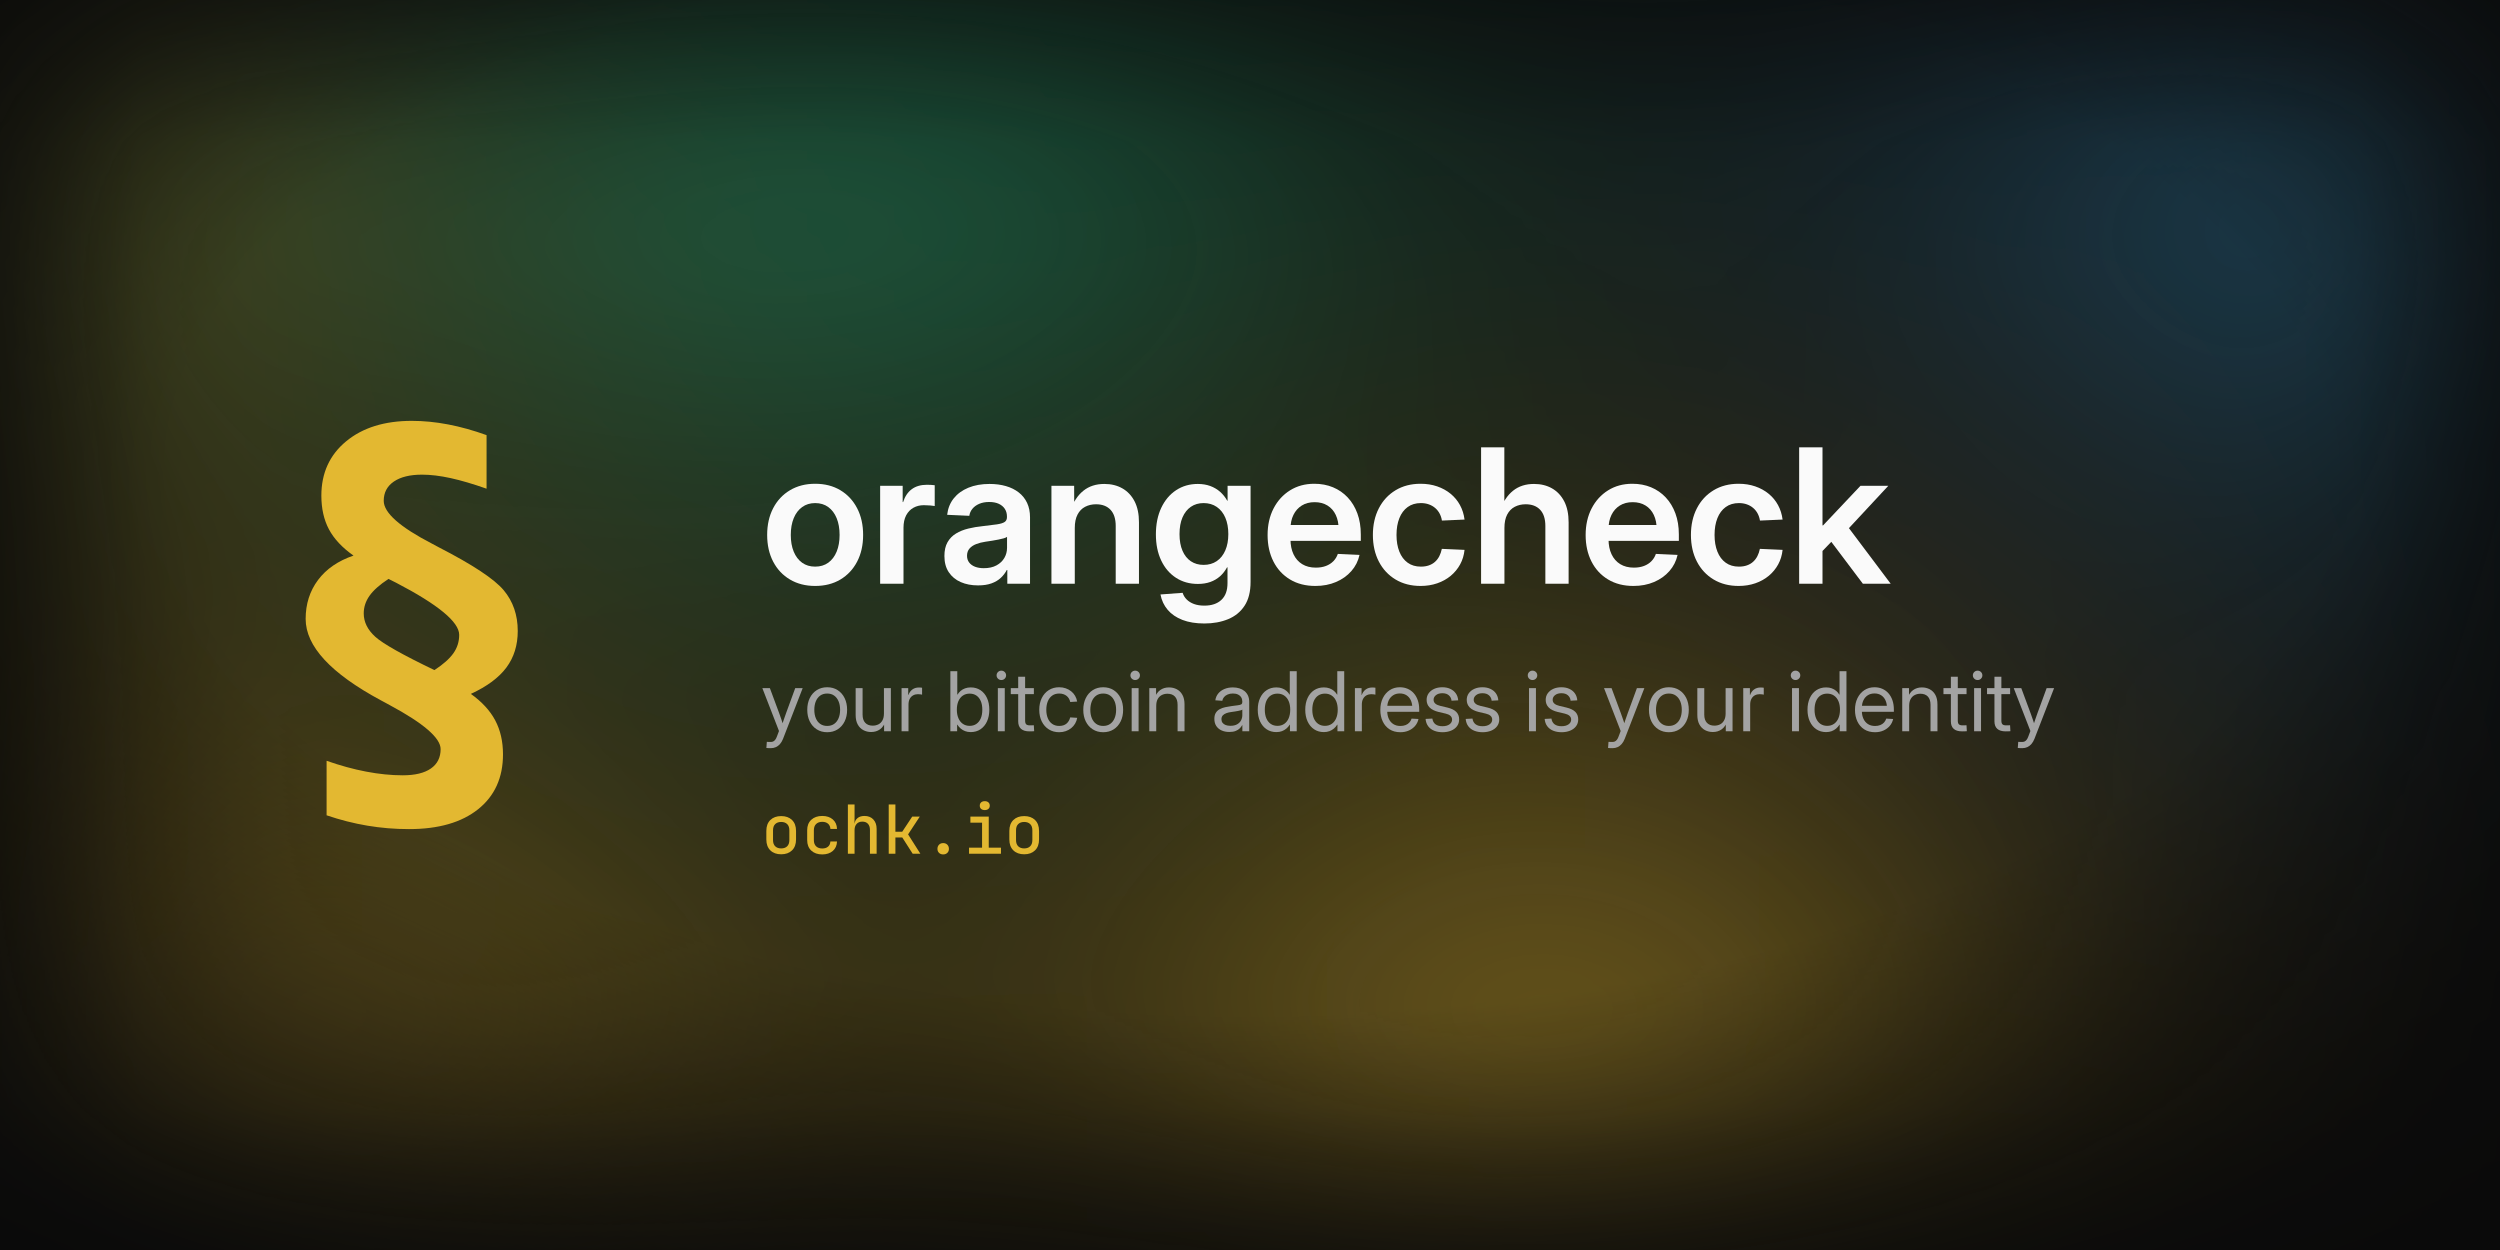
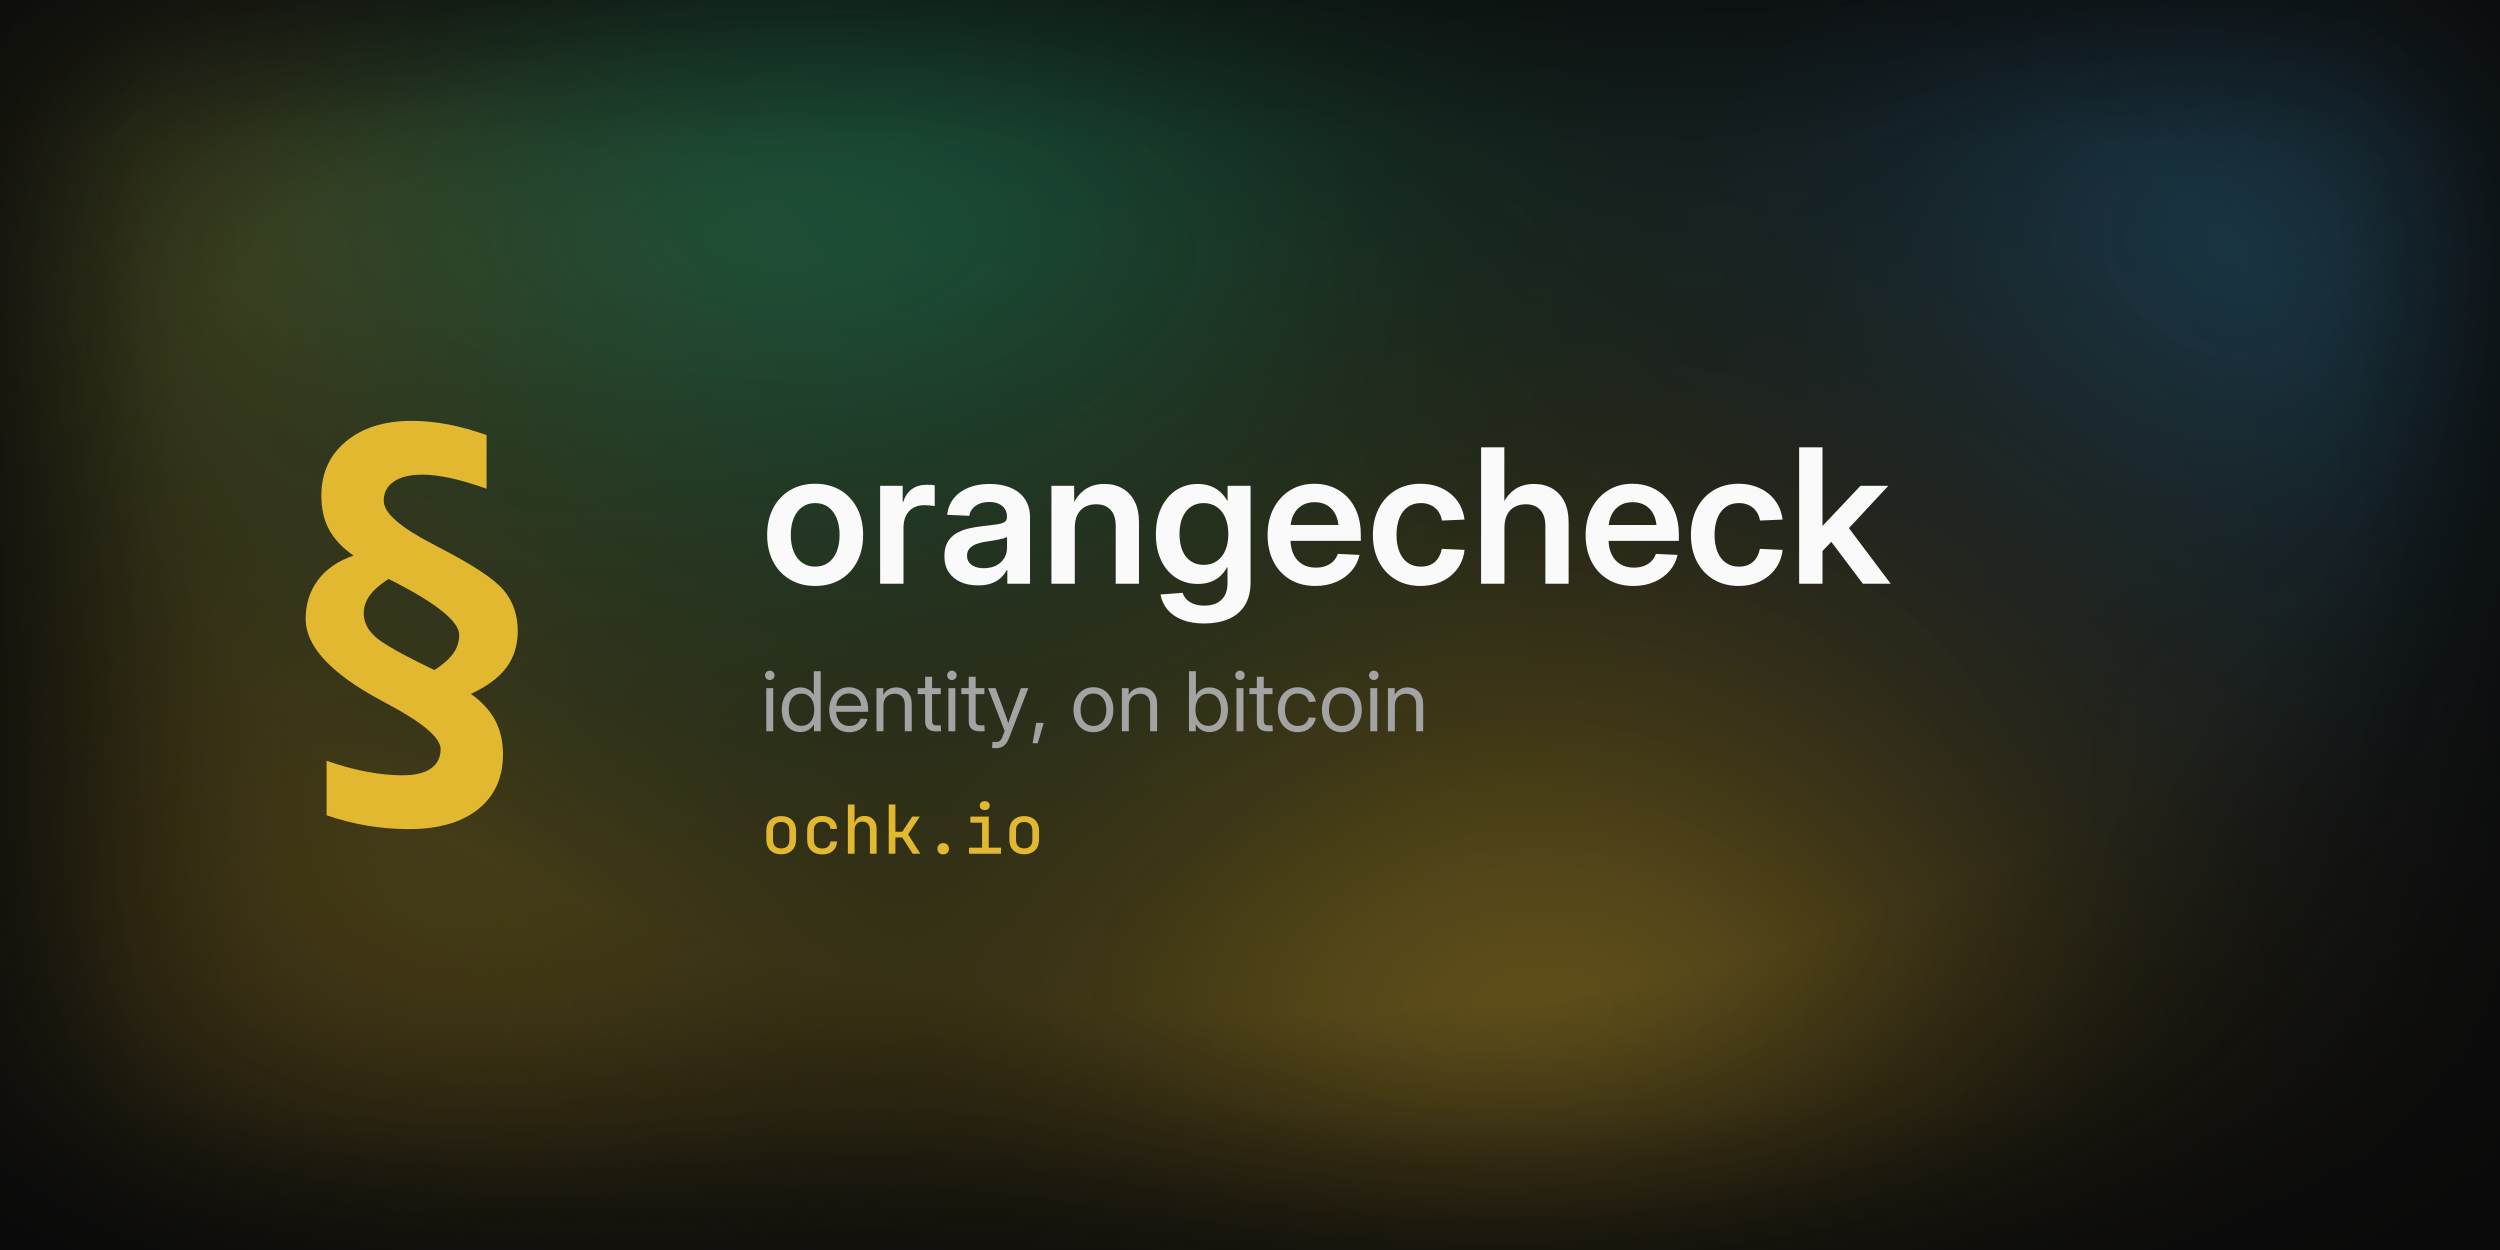
<svg xmlns="http://www.w3.org/2000/svg" width="1280" height="640" viewBox="0 0 1280 640" role="img" aria-label="orangecheck — github banner (gold/dark)">
  <rect width="1280" height="640" fill="#0a0a0a" />
  <filter id="aublur" x="-20%" y="-20%" width="140%" height="140%">
    <feGaussianBlur stdDeviation="76.8" />
  </filter>
  <mask id="aumask">
    <rect width="1280" height="640" fill="url(#aufade)" />
  </mask>
  <defs>
    <radialGradient id="au0" cx="50%" cy="50%" r="50%">
      <stop offset="0%" stop-color="#e3b831" stop-opacity="0.95" />
      <stop offset="62%" stop-color="#e3b831" stop-opacity="0.18" />
      <stop offset="100%" stop-color="#e3b831" stop-opacity="0" />
    </radialGradient>
    <radialGradient id="au1" cx="50%" cy="50%" r="50%">
      <stop offset="0%" stop-color="#34c98a" stop-opacity="0.95" />
      <stop offset="62%" stop-color="#34c98a" stop-opacity="0.18" />
      <stop offset="100%" stop-color="#34c98a" stop-opacity="0" />
    </radialGradient>
    <radialGradient id="au2" cx="50%" cy="50%" r="50%">
      <stop offset="0%" stop-color="#3f9fd1" stop-opacity="0.95" />
      <stop offset="62%" stop-color="#3f9fd1" stop-opacity="0.18" />
      <stop offset="100%" stop-color="#3f9fd1" stop-opacity="0" />
    </radialGradient>
    <radialGradient id="au3" cx="50%" cy="50%" r="50%">
      <stop offset="0%" stop-color="#e3b831" stop-opacity="0.95" />
      <stop offset="62%" stop-color="#e3b831" stop-opacity="0.18" />
      <stop offset="100%" stop-color="#e3b831" stop-opacity="0" />
    </radialGradient>
    <radialGradient id="au4" cx="50%" cy="50%" r="50%">
      <stop offset="0%" stop-color="#e3b831" stop-opacity="0.95" />
      <stop offset="62%" stop-color="#e3b831" stop-opacity="0.18" />
      <stop offset="100%" stop-color="#e3b831" stop-opacity="0" />
    </radialGradient>
    <radialGradient id="aufade" cx="50%" cy="38%" r="78%">
      <stop offset="55%" stop-color="#fff" stop-opacity="1" />
      <stop offset="100%" stop-color="#fff" stop-opacity="0" />
    </radialGradient>
  </defs>
  <g opacity="0.62" filter="url(#aublur)" mask="url(#aumask)">
    <ellipse cx="-64.0" cy="-64.0" rx="588.8" ry="608.0" fill="url(#au0)" />
    <ellipse cx="435.2" cy="-32.0" rx="537.6" ry="576.0" fill="url(#au1)" />
    <ellipse cx="1254.4" cy="-51.2" rx="588.8" ry="608.0" fill="url(#au2)" />
    <ellipse cx="793.6" cy="608.0" rx="512.0" ry="544.0" fill="url(#au3)" />
    <ellipse cx="153.6" cy="652.8" rx="537.6" ry="544.0" fill="url(#au4)" />
  </g>
  <g transform="translate(76.8 186.0) scale(0.2617)" fill="#fafafa">
    <path d="M518 856Q463 820 438.5 785.5Q414 751 414 711Q414 657 462.5 613.0Q511 569 711 473Q766 509 790.5 543.5Q815 578 815 621Q815 702 550 840ZM930 1460V1235Q845 1265 779.0 1279.5Q713 1294 659 1294Q583 1294 540.5 1265.0Q498 1236 498 1184Q498 1109 701 1004Q720 994 729 989Q943 879 1002.0 808.5Q1061 738 1061 637Q1061 548 1013.5 484.0Q966 420 864 373Q934 323 966.5 261.5Q999 200 999 119Q999 -28 894.5 -111.5Q790 -195 604 -195Q515 -195 429.0 -180.5Q343 -166 258 -137V92Q343 62 424.0 46.5Q505 31 578 31Q655 31 696.0 59.5Q737 88 737 141Q737 211 523 326L512 332L486 346Q170 516 170 688Q170 782 222.0 851.5Q274 921 371 954Q300 1004 268.0 1064.0Q236 1124 236 1206Q236 1348 340.0 1434.0Q444 1520 616 1520Q690 1520 768.5 1505.0Q847 1490 930 1460Z" fill="#e3b831" transform="translate(225.3457 820.5434) scale(0.465726 -0.465726)" />
  </g>
  <g fill="#fafafa">
    <path transform="translate(389.60 298.88) scale(0.04688 -0.04688)" d="M592 -24Q436 -24 317.50 46Q199 116 133.50 241.50Q68 367 68 533Q68 699 133.50 825Q199 951 317.50 1021.50Q436 1092 592 1092Q750 1092 867.50 1021.50Q985 951 1050.50 825Q1116 699 1116 533Q1116 367 1050.50 241.50Q985 116 867.50 46Q750 -24 592 -24ZM592 187Q676 187 735.50 230Q795 273 827 351Q859 429 859 533Q859 638 827 716Q795 794 735.50 837.50Q676 881 592 881Q510 881 450 837.50Q390 794 358 716Q326 638 326 533Q326 428 358 350.50Q390 273 449.50 230Q509 187 592 187Z" />
    <path transform="translate(445.15 298.88) scale(0.04688 -0.04688)" d="M117 0V1070H363V892H368Q397 984 462 1032.50Q527 1081 629 1081Q653 1081 675.50 1079.50Q698 1078 713 1076V849Q699 852 664.50 855Q630 858 594 858Q531 858 480.50 830Q430 802 401 747Q372 692 372 611V0Z" />
    <path transform="translate(480.21 298.88) scale(0.04688 -0.04688)" d="M438 -18Q332 -18 249.50 18Q167 54 119 125.50Q71 197 71 303Q71 394 105 453.50Q139 513 197.50 548.50Q256 584 331.50 602.50Q407 621 488 629Q586 640 644 648.50Q702 657 728 674Q754 691 754 727V734Q754 782 731 817.50Q708 853 665 873Q622 893 560 893Q498 893 451.50 873Q405 853 377 819Q349 785 343 742L101 753Q113 857 172.50 932Q232 1007 332 1048.50Q432 1090 564 1090Q662 1090 743 1066.50Q824 1043 883 997Q942 951 974 883Q1006 815 1006 726V0H758V150H752Q728 103 687 64.50Q646 26 585 4Q524 -18 438 -18ZM501 170Q583 170 639.50 200.50Q696 231 725.50 281.50Q755 332 755 393V512Q743 503 718.50 496Q694 489 661 482.50Q628 476 591.50 470Q555 464 519 459Q464 451 418.50 433.50Q373 416 345.50 385Q318 354 318 305Q318 263 341 232.50Q364 202 405 186Q446 170 501 170Z" />
    <path transform="translate(532.85 298.88) scale(0.04688 -0.04688)" d="M372 610V0H117V1070H365L366 799H323Q373 941 465.50 1015.50Q558 1090 695 1090Q807 1090 892 1041.50Q977 993 1025 900Q1073 807 1073 671V0H819V631Q819 747 762.50 807.50Q706 868 604 868Q538 868 485 840.50Q432 813 402 755.50Q372 698 372 610Z" />
    <path transform="translate(588.63 298.88) scale(0.04688 -0.04688)" d="M597 -434Q459 -434 358 -395Q257 -356 196.50 -284.50Q136 -213 118 -117L360 -99Q373 -141 405 -172.50Q437 -204 485 -221.50Q533 -239 597 -239Q716 -239 783 -176.50Q850 -114 850 6V179H845Q814 122 768.50 81.50Q723 41 662.50 19.50Q602 -2 526 -2Q391 -2 287.50 65Q184 132 126 254Q68 376 68 539Q68 705 126.50 829Q185 953 288.50 1021.50Q392 1090 526 1090Q601 1090 662 1067.50Q723 1045 769.50 1004Q816 963 847 907H851V1070H1102V21Q1102 -140 1036.50 -240Q971 -340 856.50 -387Q742 -434 597 -434ZM589 206Q672 206 732.50 247Q793 288 826 364Q859 440 859 542Q859 645 826.50 721Q794 797 733 839Q672 881 589 881Q509 881 450 840.50Q391 800 358.50 724.50Q326 649 326 542Q326 436 358.50 360.50Q391 285 450 245.50Q509 206 589 206Z" />
    <path transform="translate(645.82 298.88) scale(0.04688 -0.04688)" d="M590 -24Q430 -24 312.50 47Q195 118 131.50 243.50Q68 369 68 532Q68 696 133 822Q198 948 313 1020Q428 1092 578 1092Q690 1092 782.50 1053.50Q875 1015 943 942.50Q1011 870 1048.50 768Q1086 666 1086 539V468H174V642H958L844 594Q844 685 812.50 751.50Q781 818 722 854.50Q663 891 581 891Q500 891 441 854Q382 817 350 751.50Q318 686 318 598V486Q318 392 351 322Q384 252 446 214Q508 176 595 176Q657 176 705.50 194.50Q754 213 787 247Q820 281 835 326L1072 315Q1050 215 983 138.50Q916 62 815 19Q714 -24 590 -24Z" />
    <path transform="translate(699.73 298.88) scale(0.04688 -0.04688)" d="M589 -24Q433 -24 315.50 46.50Q198 117 133 242.50Q68 368 68 533Q68 698 133 824Q198 950 315.50 1021Q433 1092 589 1092Q687 1092 770 1063.50Q853 1035 916.50 983Q980 931 1019 859.50Q1058 788 1069 701L822 690Q815 733 796 768Q777 803 747.50 828Q718 853 679 867Q640 881 592 881Q507 881 447.50 837.50Q388 794 357 716Q326 638 326 533Q326 429 357 351Q388 273 447.50 230Q507 187 592 187Q641 187 679.50 200.50Q718 214 746.50 239.50Q775 265 793.50 301Q812 337 821 381L1069 370Q1060 283 1021 211.50Q982 140 918.50 87Q855 34 771 5Q687 -24 589 -24Z" />
    <path transform="translate(752.83 298.88) scale(0.04688 -0.04688)" d="M372 610V0H117V1490H371V799H323Q373 941 465.50 1015.50Q558 1090 695 1090Q807 1090 892 1041.50Q977 993 1025 900Q1073 807 1073 671V0H819V631Q819 747 762.50 807.50Q706 868 604 868Q538 868 485 840.50Q432 813 402 755.50Q372 698 372 610Z" />
    <path transform="translate(808.66 298.88) scale(0.04688 -0.04688)" d="M590 -24Q430 -24 312.50 47Q195 118 131.50 243.50Q68 369 68 532Q68 696 133 822Q198 948 313 1020Q428 1092 578 1092Q690 1092 782.50 1053.50Q875 1015 943 942.50Q1011 870 1048.50 768Q1086 666 1086 539V468H174V642H958L844 594Q844 685 812.50 751.50Q781 818 722 854.50Q663 891 581 891Q500 891 441 854Q382 817 350 751.50Q318 686 318 598V486Q318 392 351 322Q384 252 446 214Q508 176 595 176Q657 176 705.50 194.50Q754 213 787 247Q820 281 835 326L1072 315Q1050 215 983 138.50Q916 62 815 19Q714 -24 590 -24Z" />
    <path transform="translate(862.57 298.88) scale(0.04688 -0.04688)" d="M589 -24Q433 -24 315.50 46.50Q198 117 133 242.50Q68 368 68 533Q68 698 133 824Q198 950 315.50 1021Q433 1092 589 1092Q687 1092 770 1063.50Q853 1035 916.50 983Q980 931 1019 859.50Q1058 788 1069 701L822 690Q815 733 796 768Q777 803 747.50 828Q718 853 679 867Q640 881 592 881Q507 881 447.50 837.50Q388 794 357 716Q326 638 326 533Q326 429 357 351Q388 273 447.50 230Q507 187 592 187Q641 187 679.50 200.50Q718 214 746.50 239.50Q775 265 793.50 301Q812 337 821 381L1069 370Q1060 283 1021 211.50Q982 140 918.50 87Q855 34 771 5Q687 -24 589 -24Z" />
    <path transform="translate(915.68 298.88) scale(0.04688 -0.04688)" d="M350 335V637H378L787 1070H1091L600 542H549ZM117 0V1490H372V0ZM813 0 447 486 618 664 1117 0Z" />
  </g>
  <g fill="#a3a3a3">
-     <path transform="translate(389.60 374.40) scale(0.02063 -0.02063)" d="M135 -415 146 -264 231 -265Q269 -268 298.50 -256Q328 -244 352.50 -214Q377 -184 396 -132L448 6L35 1070H222L452 450Q483 367 510 285.50Q537 204 563 123H513Q539 204 566.50 286Q594 368 624 450L851 1070H1036L548 -190Q518 -265 474 -316Q430 -367 372.50 -393.50Q315 -420 246 -420Q215 -420 187 -418.50Q159 -417 135 -415Z" />
-     <path transform="translate(411.69 374.40) scale(0.02063 -0.02063)" d="M573 -24Q426 -24 314.50 47Q203 118 141 243Q79 368 79 532Q79 697 141 823Q203 949 314.50 1020.50Q426 1092 573 1092Q722 1092 833 1020.50Q944 949 1006 823Q1068 697 1068 532Q1068 368 1006 243Q944 118 833 47Q722 -24 573 -24ZM573 132Q676 132 747.50 183Q819 234 856.50 324.50Q894 415 894 532Q894 651 856.50 741.50Q819 832 747.50 884Q676 936 573 936Q471 936 399.50 884.50Q328 833 291 742Q254 651 254 532Q254 414 291 324Q328 234 399.50 183Q471 132 573 132Z" />
-     <path transform="translate(435.35 374.40) scale(0.02063 -0.02063)" d="M519 -19Q412 -19 324 27.50Q236 74 184.50 168Q133 262 133 402V1070H305V414Q305 279 371.50 209Q438 139 556 139Q634 139 697 170.50Q760 202 797.50 269.50Q835 337 835 440V1070H1007V0H839V259H882Q830 114 737 47.50Q644 -19 519 -19Z" />
-     <path transform="translate(458.86 374.40) scale(0.02063 -0.02063)" d="M133 0V1070H298V902H304Q333 985 399.50 1035.50Q466 1086 566 1086Q588 1086 609 1084Q630 1082 642 1080V908Q632 911 603 915.50Q574 920 537 920Q474 920 421 891.50Q368 863 336.50 805.50Q305 748 305 661V0Z" />
-     <path transform="translate(483.84 374.40) scale(0.02063 -0.02063)" d="M639 -21Q562 -21 499.50 2.50Q437 26 389 67.50Q341 109 307 163H301V0H133V1490H305V909H310Q341 961 388 1001.50Q435 1042 498.50 1065Q562 1088 639 1088Q777 1088 881 1019Q985 950 1042.50 825Q1100 700 1100 534Q1100 369 1042.50 244Q985 119 881 49Q777 -21 639 -21ZM613 134Q708 134 778 181.50Q848 229 887 318.50Q926 408 926 535Q926 662 887 751Q848 840 778 887Q708 934 613 934Q514 934 442 884.50Q370 835 332 745.50Q294 656 294 535Q294 415 332.50 324.50Q371 234 442.50 184Q514 134 613 134Z" />
-     <path transform="translate(508.15 374.40) scale(0.02063 -0.02063)" d="M133 0V1070H305V0ZM220 1271Q171 1271 136.50 1305Q102 1339 102 1387Q102 1436 136.50 1470Q171 1504 219 1504Q269 1504 303.50 1470Q338 1436 338 1387Q338 1339 303.50 1305Q269 1271 220 1271Z" />
-     <path transform="translate(517.19 374.40) scale(0.02063 -0.02063)" d="M589 1070V922H16V1070ZM200 1353H372V264Q372 199 398.50 172.50Q425 146 491 146Q513 146 539.50 147Q566 148 588 149L596 1Q570 -1 538 -2Q506 -3 478 -3Q340 -3 270 60Q200 123 200 246Z" />
-     <path transform="translate(530.47 374.40) scale(0.02063 -0.02063)" d="M573 -24Q426 -24 314.50 47Q203 118 141 243Q79 368 79 532Q79 697 141 823Q203 949 314.50 1020.50Q426 1092 573 1092Q661 1092 736.50 1065.50Q812 1039 871 992Q930 945 968 880Q1006 815 1020 737L848 726Q838 772 815.50 810.50Q793 849 758 877Q723 905 677 920.50Q631 936 573 936Q471 936 399.50 884.50Q328 833 291 742Q254 651 254 532Q254 414 291 324Q328 234 399.50 183Q471 132 573 132Q632 132 677.50 147Q723 162 756 190Q789 218 812 257Q835 296 847 344L1021 333Q1008 256 969.50 190.50Q931 125 871.50 77Q812 29 736.50 2.50Q661 -24 573 -24Z" />
-     <path transform="translate(553.01 374.40) scale(0.02063 -0.02063)" d="M573 -24Q426 -24 314.50 47Q203 118 141 243Q79 368 79 532Q79 697 141 823Q203 949 314.50 1020.50Q426 1092 573 1092Q722 1092 833 1020.50Q944 949 1006 823Q1068 697 1068 532Q1068 368 1006 243Q944 118 833 47Q722 -24 573 -24ZM573 132Q676 132 747.50 183Q819 234 856.50 324.50Q894 415 894 532Q894 651 856.50 741.50Q819 832 747.50 884Q676 936 573 936Q471 936 399.50 884.50Q328 833 291 742Q254 651 254 532Q254 414 291 324Q328 234 399.50 183Q471 132 573 132Z" />
-     <path transform="translate(576.67 374.40) scale(0.02063 -0.02063)" d="M133 0V1070H305V0ZM220 1271Q171 1271 136.50 1305Q102 1339 102 1387Q102 1436 136.50 1470Q171 1504 219 1504Q269 1504 303.50 1470Q338 1436 338 1387Q338 1339 303.50 1305Q269 1271 220 1271Z" />
-     <path transform="translate(585.70 374.40) scale(0.02063 -0.02063)" d="M305 630V0H133V1070H301V810H258Q310 956 403 1022Q496 1088 621 1088Q729 1088 816.50 1041.50Q904 995 955.50 902Q1007 809 1007 668V0H835V655Q835 791 769 861Q703 931 584 931Q507 931 443.50 899Q380 867 342.50 800.50Q305 734 305 630Z" />
-     <path transform="translate(620.06 374.40) scale(0.02063 -0.02063)" d="M453 -18Q348 -18 264 19Q180 56 131 128.50Q82 201 82 307Q82 399 118 457Q154 515 214.50 547.50Q275 580 351 597Q427 614 506 624Q606 638 665.50 645Q725 652 750.50 668.50Q776 685 776 725V734Q776 795 749 840Q722 885 669.50 911Q617 937 542 937Q468 937 411 912Q354 887 320.50 846Q287 805 279 756L106 768Q120 866 179 937.50Q238 1009 331.50 1048.50Q425 1088 541 1088Q625 1088 699 1066Q773 1044 828.50 999Q884 954 915.50 887Q947 820 947 730V0H777V150H771Q752 112 714 73Q676 34 612.50 8Q549 -18 453 -18ZM479 135Q582 135 648 173Q714 211 745 271.50Q776 332 776 401V538Q766 528 737 519.50Q708 511 667.50 503.50Q627 496 582.50 489Q538 482 498 477Q436 469 381 449.50Q326 430 292 394Q258 358 258 297Q258 246 285 210Q312 174 362 154.50Q412 135 479 135Z" />
-     <path transform="translate(642.34 374.40) scale(0.02063 -0.02063)" d="M540 -21Q403 -21 298.50 49Q194 119 136.50 244Q79 369 79 534Q79 700 137 825Q195 950 299 1019Q403 1088 541 1088Q619 1088 681.50 1065Q744 1042 791.50 1001.50Q839 961 869 909H874V1490H1046V0H878V163H872Q839 109 790.50 67.50Q742 26 680 2.50Q618 -21 540 -21ZM567 134Q666 134 737.50 184Q809 234 847 324.50Q885 415 885 535Q885 656 847 745.50Q809 835 737.50 884.50Q666 934 567 934Q472 934 401.50 887Q331 840 292.50 751Q254 662 254 535Q254 408 293 318.50Q332 229 402.50 181.50Q473 134 567 134Z" />
-     <path transform="translate(666.66 374.40) scale(0.02063 -0.02063)" d="M540 -21Q403 -21 298.50 49Q194 119 136.50 244Q79 369 79 534Q79 700 137 825Q195 950 299 1019Q403 1088 541 1088Q619 1088 681.50 1065Q744 1042 791.50 1001.50Q839 961 869 909H874V1490H1046V0H878V163H872Q839 109 790.50 67.50Q742 26 680 2.50Q618 -21 540 -21ZM567 134Q666 134 737.50 184Q809 234 847 324.50Q885 415 885 535Q885 656 847 745.50Q809 835 737.50 884.50Q666 934 567 934Q472 934 401.50 887Q331 840 292.50 751Q254 662 254 535Q254 408 293 318.50Q332 229 402.50 181.50Q473 134 567 134Z" />
-     <path transform="translate(690.97 374.40) scale(0.02063 -0.02063)" d="M133 0V1070H298V902H304Q333 985 399.50 1035.50Q466 1086 566 1086Q588 1086 609 1084Q630 1082 642 1080V908Q632 911 603 915.50Q574 920 537 920Q474 920 421 891.50Q368 863 336.50 805.50Q305 748 305 661V0Z" />
-     <path transform="translate(705.10 374.40) scale(0.02063 -0.02063)" d="M577 -24Q420 -24 309 47Q198 118 138.50 243.50Q79 369 79 531Q79 695 140.50 821Q202 947 311 1019.50Q420 1092 563 1092Q668 1092 756 1054Q844 1016 908.50 944Q973 872 1008.50 769.50Q1044 667 1044 536V483H176V631H949L873 578Q873 687 835.50 768Q798 849 728.50 893.50Q659 938 563 938Q467 938 397 893Q327 848 288.50 768.50Q250 689 250 585V506Q250 394 289 309.50Q328 225 401 178Q474 131 577 131Q650 131 706.50 153.50Q763 176 800.50 217.50Q838 259 855 314L1026 304Q1005 206 942 132.50Q879 59 785.50 17.50Q692 -24 577 -24Z" />
-     <path transform="translate(728.18 374.40) scale(0.02063 -0.02063)" d="M504 -24Q390 -24 298.50 12Q207 48 150 121.50Q93 195 83 306L252 315Q264 222 328 173.50Q392 125 500 125Q612 125 676.50 171.50Q741 218 741 288Q741 348 698 384.50Q655 421 581 438L408 478Q260 514 184.50 589Q109 664 109 780Q109 871 159 941.50Q209 1012 297 1052Q385 1092 499 1092Q610 1092 696 1052Q782 1012 833.50 939.50Q885 867 893 767L727 758Q721 837 662 890.50Q603 944 499 944Q402 944 342 897Q282 850 282 782Q282 722 326 685Q370 648 451 629L621 589Q773 553 844.50 480.50Q916 408 916 294Q916 196 862.50 124.50Q809 53 715.50 14.50Q622 -24 504 -24Z" />
-     <path transform="translate(748.72 374.40) scale(0.02063 -0.02063)" d="M504 -24Q390 -24 298.50 12Q207 48 150 121.50Q93 195 83 306L252 315Q264 222 328 173.50Q392 125 500 125Q612 125 676.50 171.50Q741 218 741 288Q741 348 698 384.50Q655 421 581 438L408 478Q260 514 184.50 589Q109 664 109 780Q109 871 159 941.50Q209 1012 297 1052Q385 1092 499 1092Q610 1092 696 1052Q782 1012 833.50 939.50Q885 867 893 767L727 758Q721 837 662 890.50Q603 944 499 944Q402 944 342 897Q282 850 282 782Q282 722 326 685Q370 648 451 629L621 589Q773 553 844.50 480.50Q916 408 916 294Q916 196 862.50 124.50Q809 53 715.50 14.50Q622 -24 504 -24Z" />
-     <path transform="translate(780.11 374.40) scale(0.02063 -0.02063)" d="M133 0V1070H305V0ZM220 1271Q171 1271 136.50 1305Q102 1339 102 1387Q102 1436 136.50 1470Q171 1504 219 1504Q269 1504 303.50 1470Q338 1436 338 1387Q338 1339 303.50 1305Q269 1271 220 1271Z" />
-     <path transform="translate(789.15 374.40) scale(0.02063 -0.02063)" d="M504 -24Q390 -24 298.50 12Q207 48 150 121.50Q93 195 83 306L252 315Q264 222 328 173.50Q392 125 500 125Q612 125 676.50 171.50Q741 218 741 288Q741 348 698 384.50Q655 421 581 438L408 478Q260 514 184.50 589Q109 664 109 780Q109 871 159 941.50Q209 1012 297 1052Q385 1092 499 1092Q610 1092 696 1052Q782 1012 833.50 939.50Q885 867 893 767L727 758Q721 837 662 890.50Q603 944 499 944Q402 944 342 897Q282 850 282 782Q282 722 326 685Q370 648 451 629L621 589Q773 553 844.50 480.50Q916 408 916 294Q916 196 862.50 124.50Q809 53 715.50 14.50Q622 -24 504 -24Z" />
-     <path transform="translate(820.54 374.40) scale(0.02063 -0.02063)" d="M135 -415 146 -264 231 -265Q269 -268 298.50 -256Q328 -244 352.50 -214Q377 -184 396 -132L448 6L35 1070H222L452 450Q483 367 510 285.50Q537 204 563 123H513Q539 204 566.50 286Q594 368 624 450L851 1070H1036L548 -190Q518 -265 474 -316Q430 -367 372.50 -393.50Q315 -420 246 -420Q215 -420 187 -418.50Q159 -417 135 -415Z" />
-     <path transform="translate(842.63 374.40) scale(0.02063 -0.02063)" d="M573 -24Q426 -24 314.50 47Q203 118 141 243Q79 368 79 532Q79 697 141 823Q203 949 314.50 1020.50Q426 1092 573 1092Q722 1092 833 1020.50Q944 949 1006 823Q1068 697 1068 532Q1068 368 1006 243Q944 118 833 47Q722 -24 573 -24ZM573 132Q676 132 747.50 183Q819 234 856.50 324.50Q894 415 894 532Q894 651 856.50 741.50Q819 832 747.50 884Q676 936 573 936Q471 936 399.50 884.50Q328 833 291 742Q254 651 254 532Q254 414 291 324Q328 234 399.50 183Q471 132 573 132Z" />
-     <path transform="translate(866.29 374.40) scale(0.02063 -0.02063)" d="M519 -19Q412 -19 324 27.50Q236 74 184.50 168Q133 262 133 402V1070H305V414Q305 279 371.50 209Q438 139 556 139Q634 139 697 170.50Q760 202 797.50 269.50Q835 337 835 440V1070H1007V0H839V259H882Q830 114 737 47.50Q644 -19 519 -19Z" />
-     <path transform="translate(889.80 374.40) scale(0.02063 -0.02063)" d="M133 0V1070H298V902H304Q333 985 399.50 1035.50Q466 1086 566 1086Q588 1086 609 1084Q630 1082 642 1080V908Q632 911 603 915.50Q574 920 537 920Q474 920 421 891.50Q368 863 336.50 805.50Q305 748 305 661V0Z" />
-     <path transform="translate(914.77 374.40) scale(0.02063 -0.02063)" d="M133 0V1070H305V0ZM220 1271Q171 1271 136.50 1305Q102 1339 102 1387Q102 1436 136.50 1470Q171 1504 219 1504Q269 1504 303.50 1470Q338 1436 338 1387Q338 1339 303.50 1305Q269 1271 220 1271Z" />
-     <path transform="translate(923.81 374.40) scale(0.02063 -0.02063)" d="M540 -21Q403 -21 298.50 49Q194 119 136.50 244Q79 369 79 534Q79 700 137 825Q195 950 299 1019Q403 1088 541 1088Q619 1088 681.50 1065Q744 1042 791.50 1001.50Q839 961 869 909H874V1490H1046V0H878V163H872Q839 109 790.50 67.50Q742 26 680 2.50Q618 -21 540 -21ZM567 134Q666 134 737.50 184Q809 234 847 324.50Q885 415 885 535Q885 656 847 745.50Q809 835 737.50 884.50Q666 934 567 934Q472 934 401.50 887Q331 840 292.50 751Q254 662 254 535Q254 408 293 318.50Q332 229 402.50 181.50Q473 134 567 134Z" />
-     <path transform="translate(948.12 374.40) scale(0.02063 -0.02063)" d="M577 -24Q420 -24 309 47Q198 118 138.50 243.50Q79 369 79 531Q79 695 140.50 821Q202 947 311 1019.50Q420 1092 563 1092Q668 1092 756 1054Q844 1016 908.50 944Q973 872 1008.50 769.50Q1044 667 1044 536V483H176V631H949L873 578Q873 687 835.50 768Q798 849 728.50 893.50Q659 938 563 938Q467 938 397 893Q327 848 288.50 768.50Q250 689 250 585V506Q250 394 289 309.50Q328 225 401 178Q474 131 577 131Q650 131 706.50 153.50Q763 176 800.50 217.50Q838 259 855 314L1026 304Q1005 206 942 132.50Q879 59 785.50 17.50Q692 -24 577 -24Z" />
-     <path transform="translate(971.20 374.40) scale(0.02063 -0.02063)" d="M305 630V0H133V1070H301V810H258Q310 956 403 1022Q496 1088 621 1088Q729 1088 816.50 1041.50Q904 995 955.50 902Q1007 809 1007 668V0H835V655Q835 791 769 861Q703 931 584 931Q507 931 443.50 899Q380 867 342.50 800.50Q305 734 305 630Z" />
-     <path transform="translate(994.72 374.40) scale(0.02063 -0.02063)" d="M589 1070V922H16V1070ZM200 1353H372V264Q372 199 398.50 172.50Q425 146 491 146Q513 146 539.50 147Q566 148 588 149L596 1Q570 -1 538 -2Q506 -3 478 -3Q340 -3 270 60Q200 123 200 246Z" />
-     <path transform="translate(1008.00 374.40) scale(0.02063 -0.02063)" d="M133 0V1070H305V0ZM220 1271Q171 1271 136.50 1305Q102 1339 102 1387Q102 1436 136.50 1470Q171 1504 219 1504Q269 1504 303.50 1470Q338 1436 338 1387Q338 1339 303.50 1305Q269 1271 220 1271Z" />
-     <path transform="translate(1017.03 374.40) scale(0.02063 -0.02063)" d="M589 1070V922H16V1070ZM200 1353H372V264Q372 199 398.50 172.50Q425 146 491 146Q513 146 539.50 147Q566 148 588 149L596 1Q570 -1 538 -2Q506 -3 478 -3Q340 -3 270 60Q200 123 200 246Z" />
-     <path transform="translate(1030.32 374.40) scale(0.02063 -0.02063)" d="M135 -415 146 -264 231 -265Q269 -268 298.50 -256Q328 -244 352.50 -214Q377 -184 396 -132L448 6L35 1070H222L452 450Q483 367 510 285.50Q537 204 563 123H513Q539 204 566.50 286Q594 368 624 450L851 1070H1036L548 -190Q518 -265 474 -316Q430 -367 372.50 -393.50Q315 -420 246 -420Q215 -420 187 -418.50Q159 -417 135 -415Z" />
+     <path transform="translate(389.60 374.40) scale(0.02063 -0.02063)" d="M133 0V1070H305V0ZM220 1271Q171 1271 136.50 1305Q102 1339 102 1387Q102 1436 136.50 1470Q171 1504 219 1504Q269 1504 303.50 1470Q338 1436 338 1387Q338 1339 303.50 1305Q269 1271 220 1271Z" />
+     <path transform="translate(398.63 374.40) scale(0.02063 -0.02063)" d="M540 -21Q403 -21 298.50 49Q194 119 136.50 244Q79 369 79 534Q79 700 137 825Q195 950 299 1019Q403 1088 541 1088Q619 1088 681.50 1065Q744 1042 791.50 1001.50Q839 961 869 909H874V1490H1046V0H878V163H872Q839 109 790.50 67.50Q742 26 680 2.50Q618 -21 540 -21ZM567 134Q666 134 737.50 184Q809 234 847 324.50Q885 415 885 535Q885 656 847 745.50Q809 835 737.50 884.50Q666 934 567 934Q472 934 401.50 887Q331 840 292.50 751Q254 662 254 535Q254 408 293 318.50Q332 229 402.50 181.50Q473 134 567 134Z" />
+     <path transform="translate(422.95 374.40) scale(0.02063 -0.02063)" d="M577 -24Q420 -24 309 47Q198 118 138.50 243.50Q79 369 79 531Q79 695 140.50 821Q202 947 311 1019.50Q420 1092 563 1092Q668 1092 756 1054Q844 1016 908.50 944Q973 872 1008.50 769.50Q1044 667 1044 536V483H176V631H949L873 578Q873 687 835.50 768Q798 849 728.50 893.50Q659 938 563 938Q467 938 397 893Q327 848 288.50 768.50Q250 689 250 585V506Q250 394 289 309.50Q328 225 401 178Q474 131 577 131Q650 131 706.50 153.50Q763 176 800.50 217.50Q838 259 855 314L1026 304Q1005 206 942 132.50Q879 59 785.50 17.50Q692 -24 577 -24Z" />
+     <path transform="translate(446.03 374.40) scale(0.02063 -0.02063)" d="M305 630V0H133V1070H301V810H258Q310 956 403 1022Q496 1088 621 1088Q729 1088 816.50 1041.50Q904 995 955.50 902Q1007 809 1007 668V0H835V655Q835 791 769 861Q703 931 584 931Q507 931 443.50 899Q380 867 342.50 800.50Q305 734 305 630Z" />
+     <path transform="translate(469.54 374.40) scale(0.02063 -0.02063)" d="M589 1070V922H16V1070ZM200 1353H372V264Q372 199 398.50 172.50Q425 146 491 146Q513 146 539.50 147Q566 148 588 149L596 1Q570 -1 538 -2Q506 -3 478 -3Q340 -3 270 60Q200 123 200 246Z" />
+     <path transform="translate(482.83 374.40) scale(0.02063 -0.02063)" d="M133 0V1070H305V0ZM220 1271Q171 1271 136.50 1305Q102 1339 102 1387Q102 1436 136.50 1470Q171 1504 219 1504Q269 1504 303.50 1470Q338 1436 338 1387Q338 1339 303.50 1305Q269 1271 220 1271Z" />
+     <path transform="translate(491.86 374.40) scale(0.02063 -0.02063)" d="M589 1070V922H16V1070ZM200 1353H372V264Q372 199 398.50 172.50Q425 146 491 146Q513 146 539.50 147Q566 148 588 149L596 1Q570 -1 538 -2Q506 -3 478 -3Q340 -3 270 60Q200 123 200 246Z" />
+     <path transform="translate(505.14 374.40) scale(0.02063 -0.02063)" d="M135 -415 146 -264 231 -265Q269 -268 298.50 -256Q328 -244 352.50 -214Q377 -184 396 -132L448 6L35 1070H222L452 450Q483 367 510 285.50Q537 204 563 123H513Q539 204 566.50 286Q594 368 624 450L851 1070H1036L548 -190Q518 -265 474 -316Q430 -367 372.50 -393.50Q315 -420 246 -420Q215 -420 187 -418.50Q159 -417 135 -415Z" />
+     <path transform="translate(527.23 374.40) scale(0.02063 -0.02063)" d="M72 -298 160 208H347L199 -298Z" />
+     <path transform="translate(548.00 374.40) scale(0.02063 -0.02063)" d="M573 -24Q426 -24 314.50 47Q203 118 141 243Q79 368 79 532Q79 697 141 823Q203 949 314.50 1020.50Q426 1092 573 1092Q722 1092 833 1020.50Q944 949 1006 823Q1068 697 1068 532Q1068 368 1006 243Q944 118 833 47Q722 -24 573 -24ZM573 132Q676 132 747.50 183Q819 234 856.50 324.50Q894 415 894 532Q894 651 856.50 741.50Q819 832 747.50 884Q676 936 573 936Q471 936 399.50 884.50Q328 833 291 742Q254 651 254 532Q254 414 291 324Q328 234 399.50 183Q471 132 573 132Z" />
+     <path transform="translate(571.66 374.40) scale(0.02063 -0.02063)" d="M305 630V0H133V1070H301V810H258Q310 956 403 1022Q496 1088 621 1088Q729 1088 816.50 1041.50Q904 995 955.50 902Q1007 809 1007 668V0H835V655Q835 791 769 861Q703 931 584 931Q507 931 443.50 899Q380 867 342.50 800.50Q305 734 305 630Z" />
+     <path transform="translate(606.02 374.40) scale(0.02063 -0.02063)" d="M639 -21Q562 -21 499.50 2.50Q437 26 389 67.50Q341 109 307 163H301V0H133V1490H305V909H310Q341 961 388 1001.50Q435 1042 498.50 1065Q562 1088 639 1088Q777 1088 881 1019Q985 950 1042.50 825Q1100 700 1100 534Q1100 369 1042.50 244Q985 119 881 49Q777 -21 639 -21ZM613 134Q708 134 778 181.50Q848 229 887 318.50Q926 408 926 535Q926 662 887 751Q848 840 778 887Q708 934 613 934Q514 934 442 884.50Q370 835 332 745.50Q294 656 294 535Q294 415 332.50 324.50Q371 234 442.50 184Q514 134 613 134Z" />
+     <path transform="translate(630.34 374.40) scale(0.02063 -0.02063)" d="M133 0V1070H305V0ZM220 1271Q171 1271 136.50 1305Q102 1339 102 1387Q102 1436 136.50 1470Q171 1504 219 1504Q269 1504 303.50 1470Q338 1436 338 1387Q338 1339 303.50 1305Q269 1271 220 1271Z" />
+     <path transform="translate(639.37 374.40) scale(0.02063 -0.02063)" d="M589 1070V922H16V1070ZM200 1353H372V264Q372 199 398.50 172.50Q425 146 491 146Q513 146 539.50 147Q566 148 588 149L596 1Q570 -1 538 -2Q506 -3 478 -3Q340 -3 270 60Q200 123 200 246Z" />
+     <path transform="translate(652.65 374.40) scale(0.02063 -0.02063)" d="M573 -24Q426 -24 314.50 47Q203 118 141 243Q79 368 79 532Q79 697 141 823Q203 949 314.50 1020.50Q426 1092 573 1092Q661 1092 736.50 1065.50Q812 1039 871 992Q930 945 968 880Q1006 815 1020 737L848 726Q838 772 815.50 810.50Q793 849 758 877Q723 905 677 920.50Q631 936 573 936Q471 936 399.50 884.50Q328 833 291 742Q254 651 254 532Q254 414 291 324Q328 234 399.50 183Q471 132 573 132Q632 132 677.50 147Q723 162 756 190Q789 218 812 257Q835 296 847 344L1021 333Q1008 256 969.50 190.50Q931 125 871.50 77Q812 29 736.50 2.50Q661 -24 573 -24Z" />
+     <path transform="translate(675.19 374.40) scale(0.02063 -0.02063)" d="M573 -24Q426 -24 314.50 47Q203 118 141 243Q79 368 79 532Q79 697 141 823Q203 949 314.50 1020.50Q426 1092 573 1092Q722 1092 833 1020.50Q944 949 1006 823Q1068 697 1068 532Q1068 368 1006 243Q944 118 833 47Q722 -24 573 -24ZM573 132Q676 132 747.50 183Q819 234 856.50 324.50Q894 415 894 532Q894 651 856.50 741.50Q819 832 747.50 884Q676 936 573 936Q471 936 399.50 884.50Q328 833 291 742Q254 651 254 532Q254 414 291 324Q328 234 399.50 183Q471 132 573 132Z" />
+     <path transform="translate(698.85 374.40) scale(0.02063 -0.02063)" d="M133 0V1070H305V0ZM220 1271Q171 1271 136.50 1305Q102 1339 102 1387Q102 1436 136.50 1470Q171 1504 219 1504Q269 1504 303.50 1470Q338 1436 338 1387Q338 1339 303.50 1305Q269 1271 220 1271Z" />
+     <path transform="translate(707.88 374.40) scale(0.02063 -0.02063)" d="M305 630V0H133V1070H301V810H258Q310 956 403 1022Q496 1088 621 1088Q729 1088 816.50 1041.50Q904 995 955.50 902Q1007 809 1007 668V0H835V655Q835 791 769 861Q703 931 584 931Q507 931 443.50 899Q380 867 342.50 800.50Q305 734 305 630Z" />
  </g>
  <g fill="#e3b831">
    <path transform="translate(389.60 437.12) scale(0.03456 -0.03456)" d="M300 -8Q199 -8 139.50 50Q80 108 80 212V338Q80 442 139.50 500Q199 558 300 558Q401 558 460.50 500Q520 442 520 338V212Q520 108 460.50 50Q401 -8 300 -8ZM300 79Q356 79 388.50 110.50Q421 142 421 203V347Q421 408 388.50 439.50Q356 471 300 471Q244 471 211.50 439.50Q179 408 179 347V203Q179 142 211.50 110.50Q244 79 300 79Z" />
    <path transform="translate(410.34 437.12) scale(0.03456 -0.03456)" d="M308 -10Q207 -10 146 46.50Q85 103 85 202V349Q85 447 146 503.50Q207 560 308 560Q405 560 464.50 508.50Q524 457 527 368H429Q426 418 393.50 445.50Q361 473 308 473Q251 473 217.50 440.50Q184 408 184 349V202Q184 142 217.50 110Q251 78 308 78Q362 78 394 105Q426 132 429 182H527Q524 93 464.50 41.50Q405 -10 308 -10Z" />
    <path transform="translate(431.07 437.12) scale(0.03456 -0.03456)" d="M88 0V730H187V550L186 445H187Q194 499 232.50 529.50Q271 560 334 560Q416 560 465 508Q514 456 514 368V0H415V353Q415 412 385 444Q355 476 303 476Q249 476 218 442.50Q187 409 187 349V0Z" />
    <path transform="translate(451.81 437.12) scale(0.03456 -0.03456)" d="M93 0V730H192V326H293L441 550H553L380 287L562 0H448L294 241H192V0Z" />
    <path transform="translate(472.54 437.12) scale(0.03456 -0.03456)" d="M300 -10Q262 -10 238.50 13Q215 36 215 72Q215 110 238.50 134Q262 158 300 158Q338 158 361.50 134Q385 110 385 72Q385 36 361.50 13Q338 -10 300 -10Z" />
    <path transform="translate(493.28 437.12) scale(0.03456 -0.03456)" d="M83 0V90H276V460H103V550H375V90H556V0ZM316 647Q282 647 262 664.50Q242 682 242 712Q242 743 262 761Q282 779 316 779Q350 779 370 761Q390 743 390 712Q390 682 370 664.50Q350 647 316 647Z" />
    <path transform="translate(514.02 437.12) scale(0.03456 -0.03456)" d="M300 -8Q199 -8 139.50 50Q80 108 80 212V338Q80 442 139.50 500Q199 558 300 558Q401 558 460.50 500Q520 442 520 338V212Q520 108 460.50 50Q401 -8 300 -8ZM300 79Q356 79 388.50 110.50Q421 142 421 203V347Q421 408 388.50 439.50Q356 471 300 471Q244 471 211.50 439.50Q179 408 179 347V203Q179 142 211.50 110.50Q244 79 300 79Z" />
  </g>
</svg>
